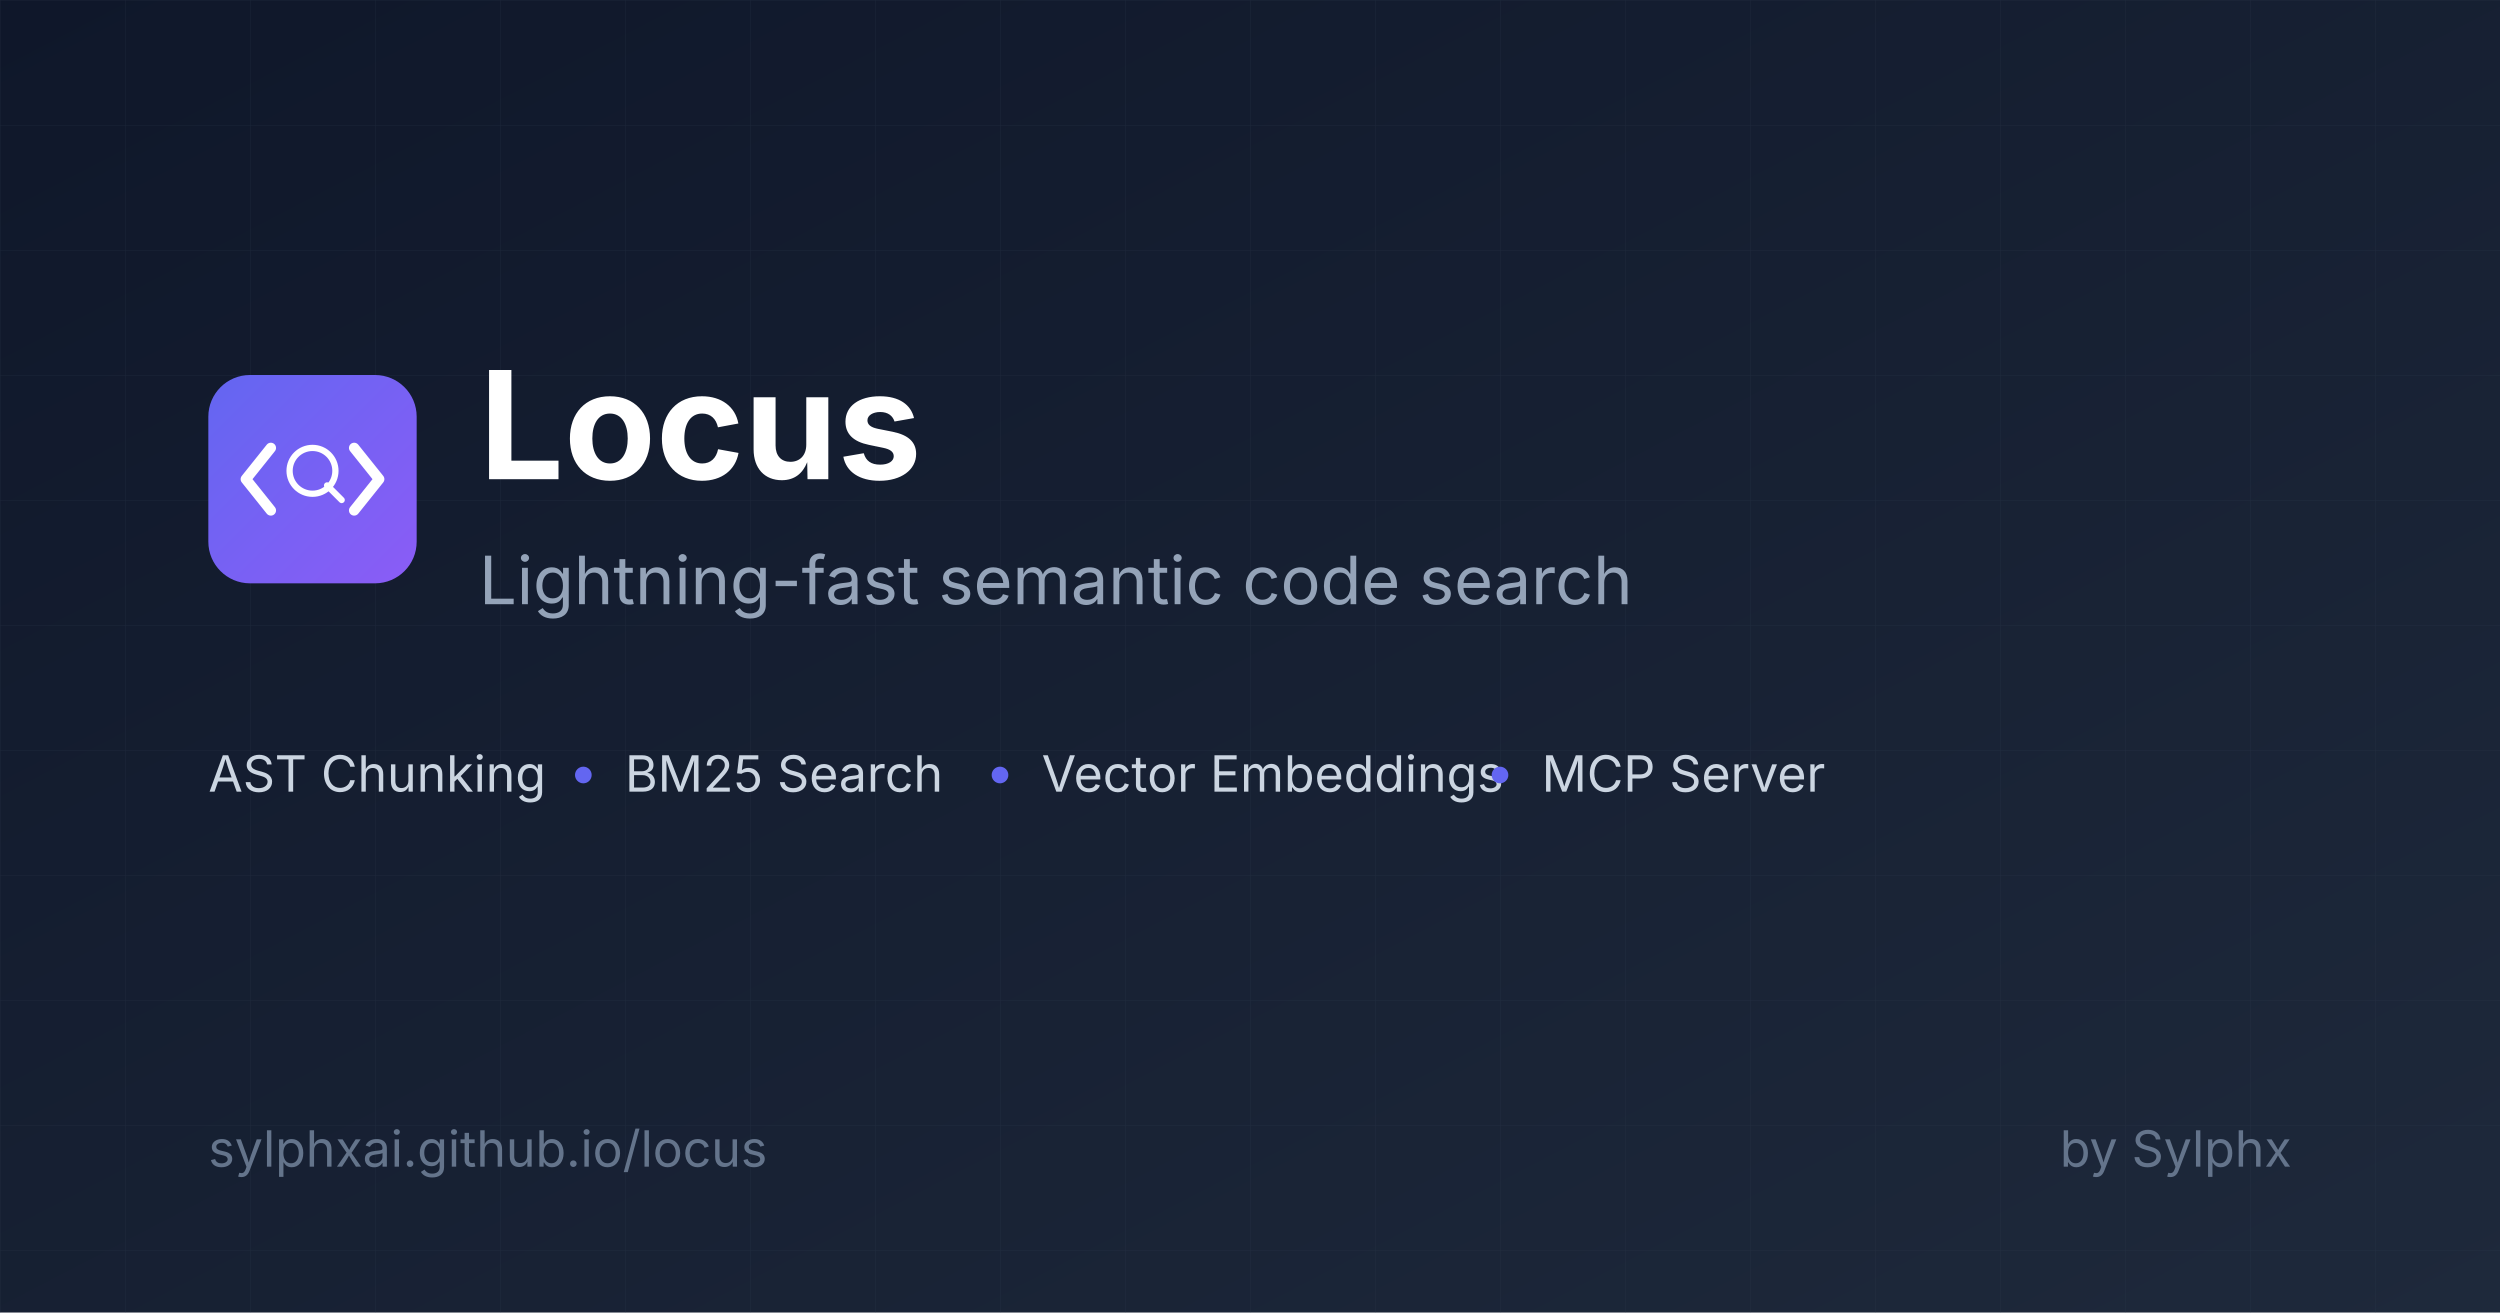
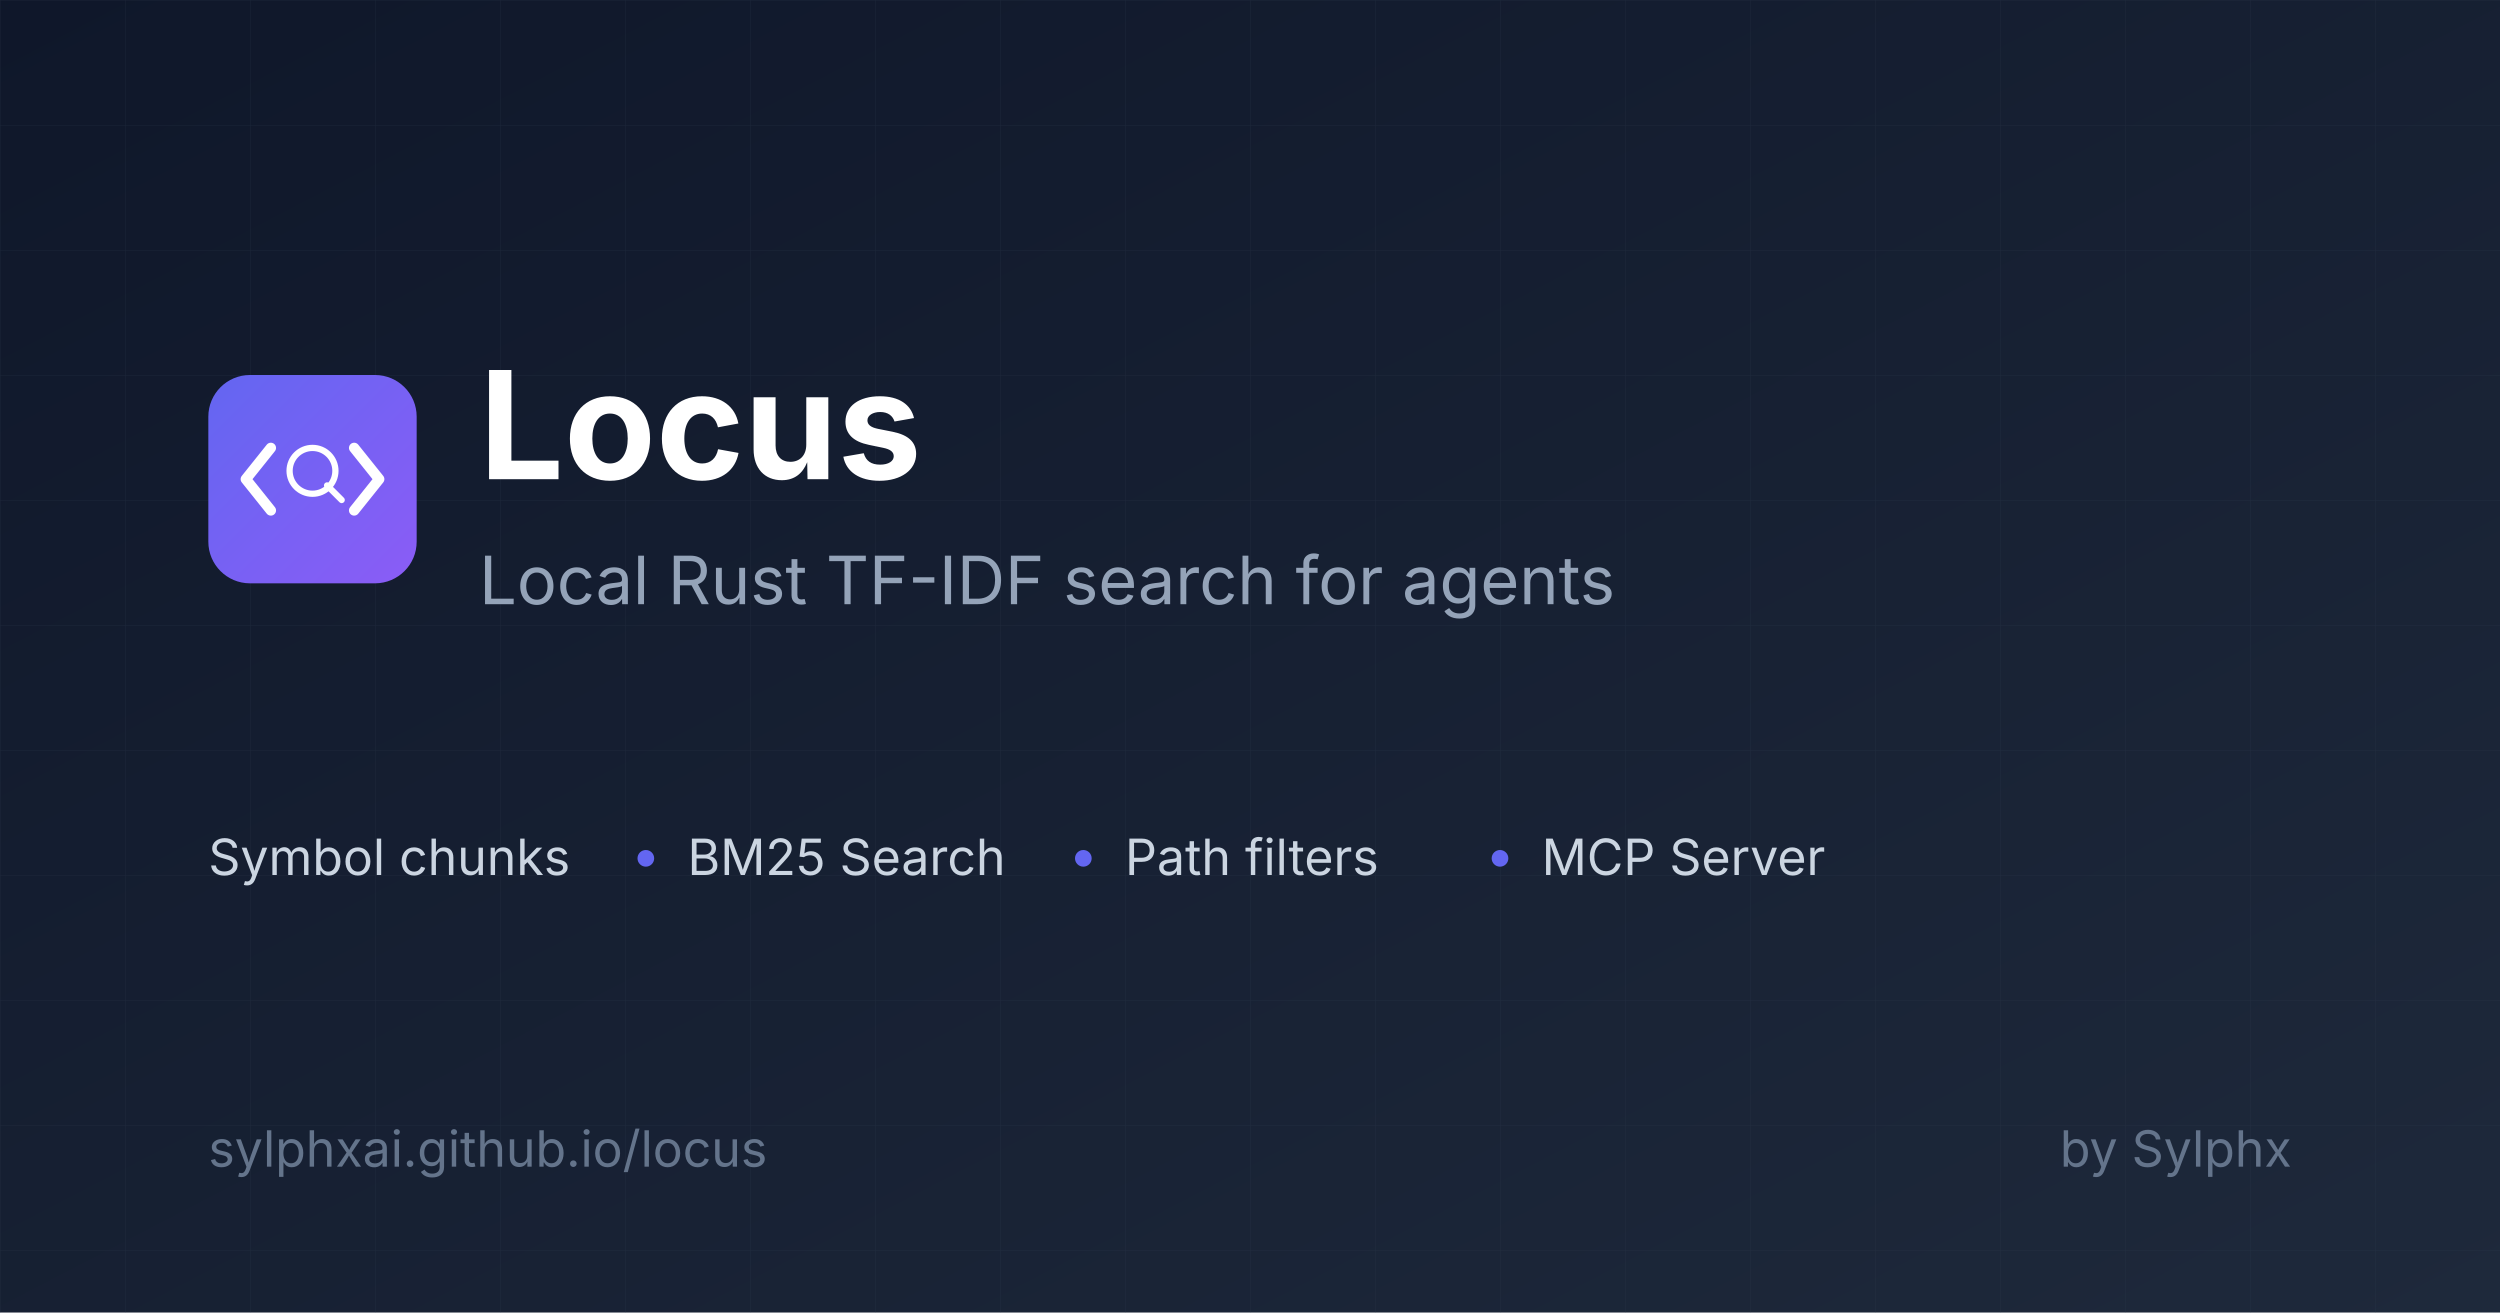
<svg xmlns="http://www.w3.org/2000/svg" width="1200" height="630" viewBox="0 0 1200 630">
  <defs>
    <linearGradient id="bgGrad" x1="0%" y1="0%" x2="100%" y2="100%">
      <stop offset="0%" style="stop-color:#0f172a;stop-opacity:1" />
      <stop offset="100%" style="stop-color:#1e293b;stop-opacity:1" />
    </linearGradient>
    <linearGradient id="accentGrad" x1="0%" y1="0%" x2="100%" y2="100%">
      <stop offset="0%" style="stop-color:#6366f1;stop-opacity:1" />
      <stop offset="100%" style="stop-color:#8b5cf6;stop-opacity:1" />
    </linearGradient>
  </defs>
  <rect width="1200" height="630" fill="url(#bgGrad)" />
  <pattern id="grid" width="60" height="60" patternUnits="userSpaceOnUse">
    <path d="M 60 0 L 0 0 0 60" fill="none" stroke="#334155" stroke-width="0.5" opacity="0.3" />
  </pattern>
  <rect width="1200" height="630" fill="url(#grid)" />
  <g transform="translate(100, 180)">
    <rect width="100" height="100" rx="20" fill="url(#accentGrad)" />
    <path d="M30 35 L18 50 L30 65" stroke="white" stroke-width="5" stroke-linecap="round" stroke-linejoin="round" fill="none" />
    <path d="M70 35 L82 50 L70 65" stroke="white" stroke-width="5" stroke-linecap="round" stroke-linejoin="round" fill="none" />
    <circle cx="50" cy="46" r="11" stroke="white" stroke-width="3" fill="none" />
    <line x1="57" y1="53" x2="64" y2="60" stroke="white" stroke-width="3" stroke-linecap="round" />
  </g>
  <text x="230" y="230" font-family="system-ui, -apple-system, sans-serif" font-size="72" font-weight="700" fill="white">Locus</text>
-   <text x="230" y="290" font-family="system-ui, -apple-system, sans-serif" font-size="32" fill="#94a3b8">Lightning-fast semantic code search</text>
-   <g transform="translate(100, 380)" font-family="system-ui, -apple-system, sans-serif" font-size="24" fill="#cbd5e1">
-     <text x="0" y="0">AST Chunking</text>
-     <circle cx="180" cy="-8" r="4" fill="#6366f1" />
-     <text x="200" y="0">BM25 Search</text>
-     <circle cx="380" cy="-8" r="4" fill="#6366f1" />
-     <text x="400" y="0">Vector Embeddings</text>
+   <text x="230" y="290" font-family="system-ui, -apple-system, sans-serif" font-size="32" fill="#94a3b8">Local Rust TF-IDF search for agents</text>
+   <g transform="translate(100, 420)" font-family="system-ui, -apple-system, sans-serif" font-size="24" fill="#cbd5e1">
+     <text x="0" y="0">Symbol chunks</text>
+     <circle cx="210" cy="-8" r="4" fill="#6366f1" />
+     <text x="230" y="0">BM25 Search</text>
+     <circle cx="420" cy="-8" r="4" fill="#6366f1" />
+     <text x="440" y="0">Path filters</text>
    <circle cx="620" cy="-8" r="4" fill="#6366f1" />
    <text x="640" y="0">MCP Server</text>
  </g>
  <text x="100" y="560" font-family="system-ui, -apple-system, sans-serif" font-size="24" fill="#64748b">sylphxai.github.io/locus</text>
  <text x="1100" y="560" font-family="system-ui, -apple-system, sans-serif" font-size="24" fill="#64748b" text-anchor="end">by Sylphx</text>
</svg>
